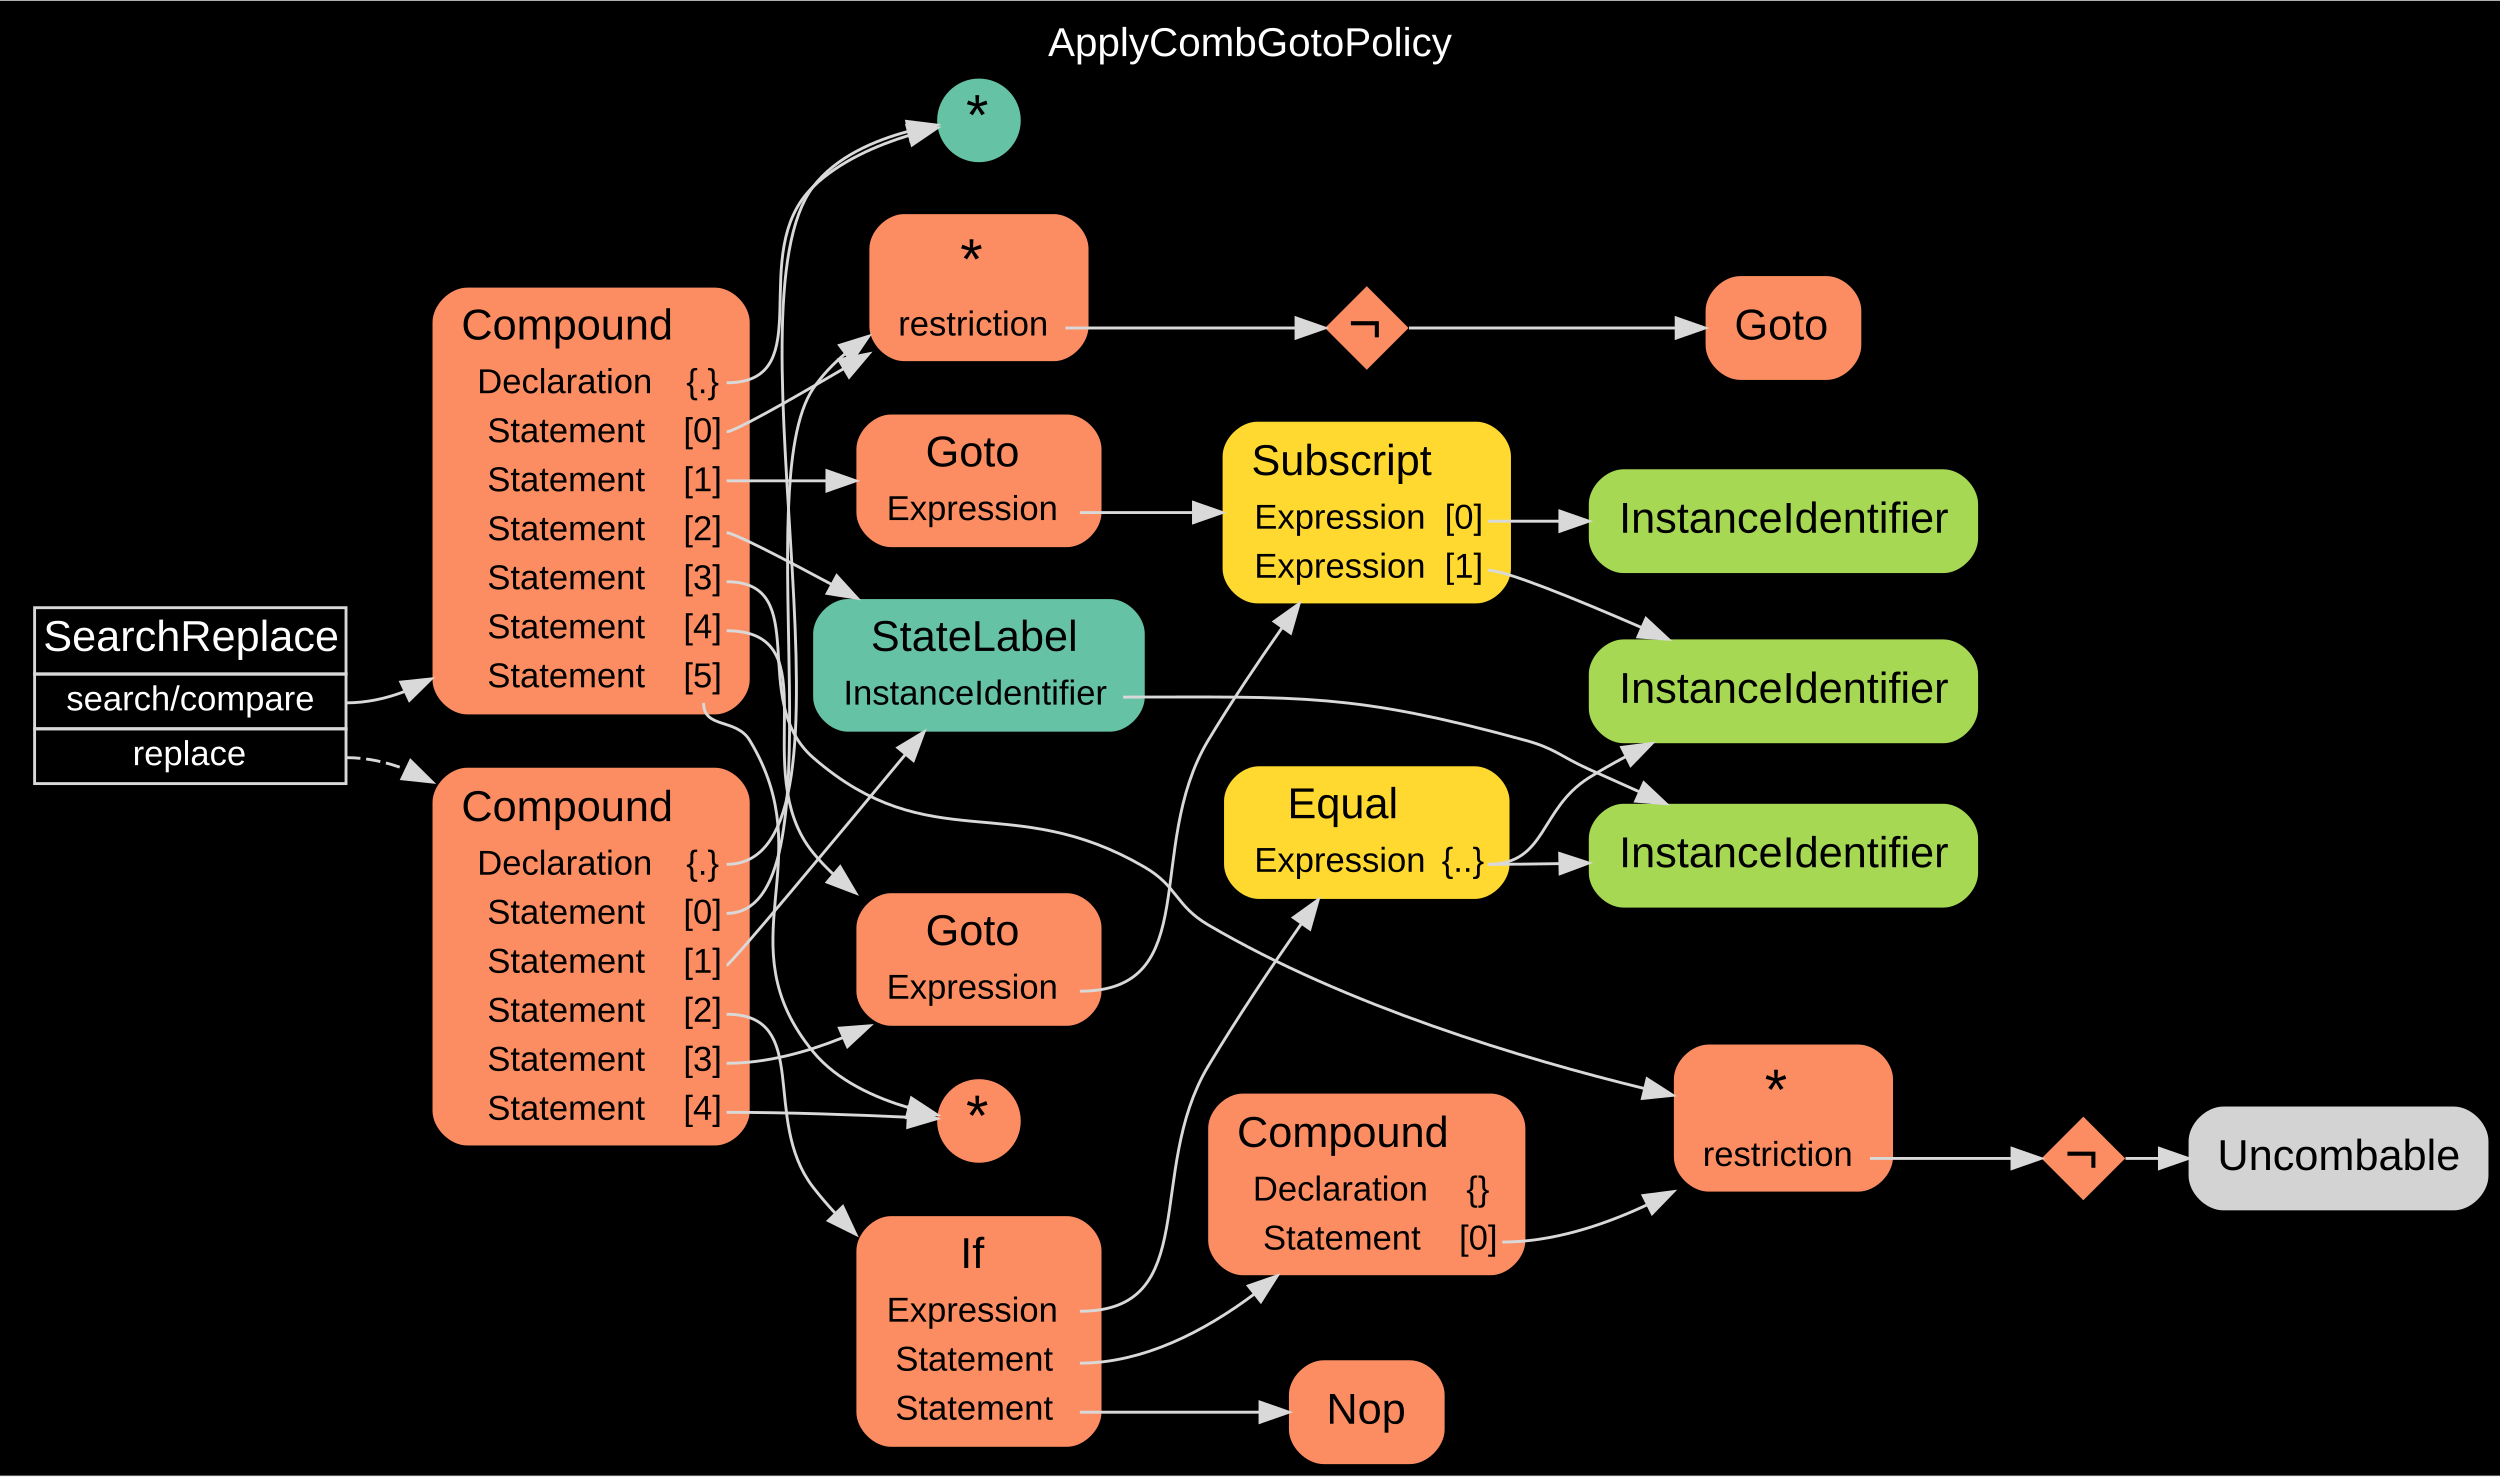
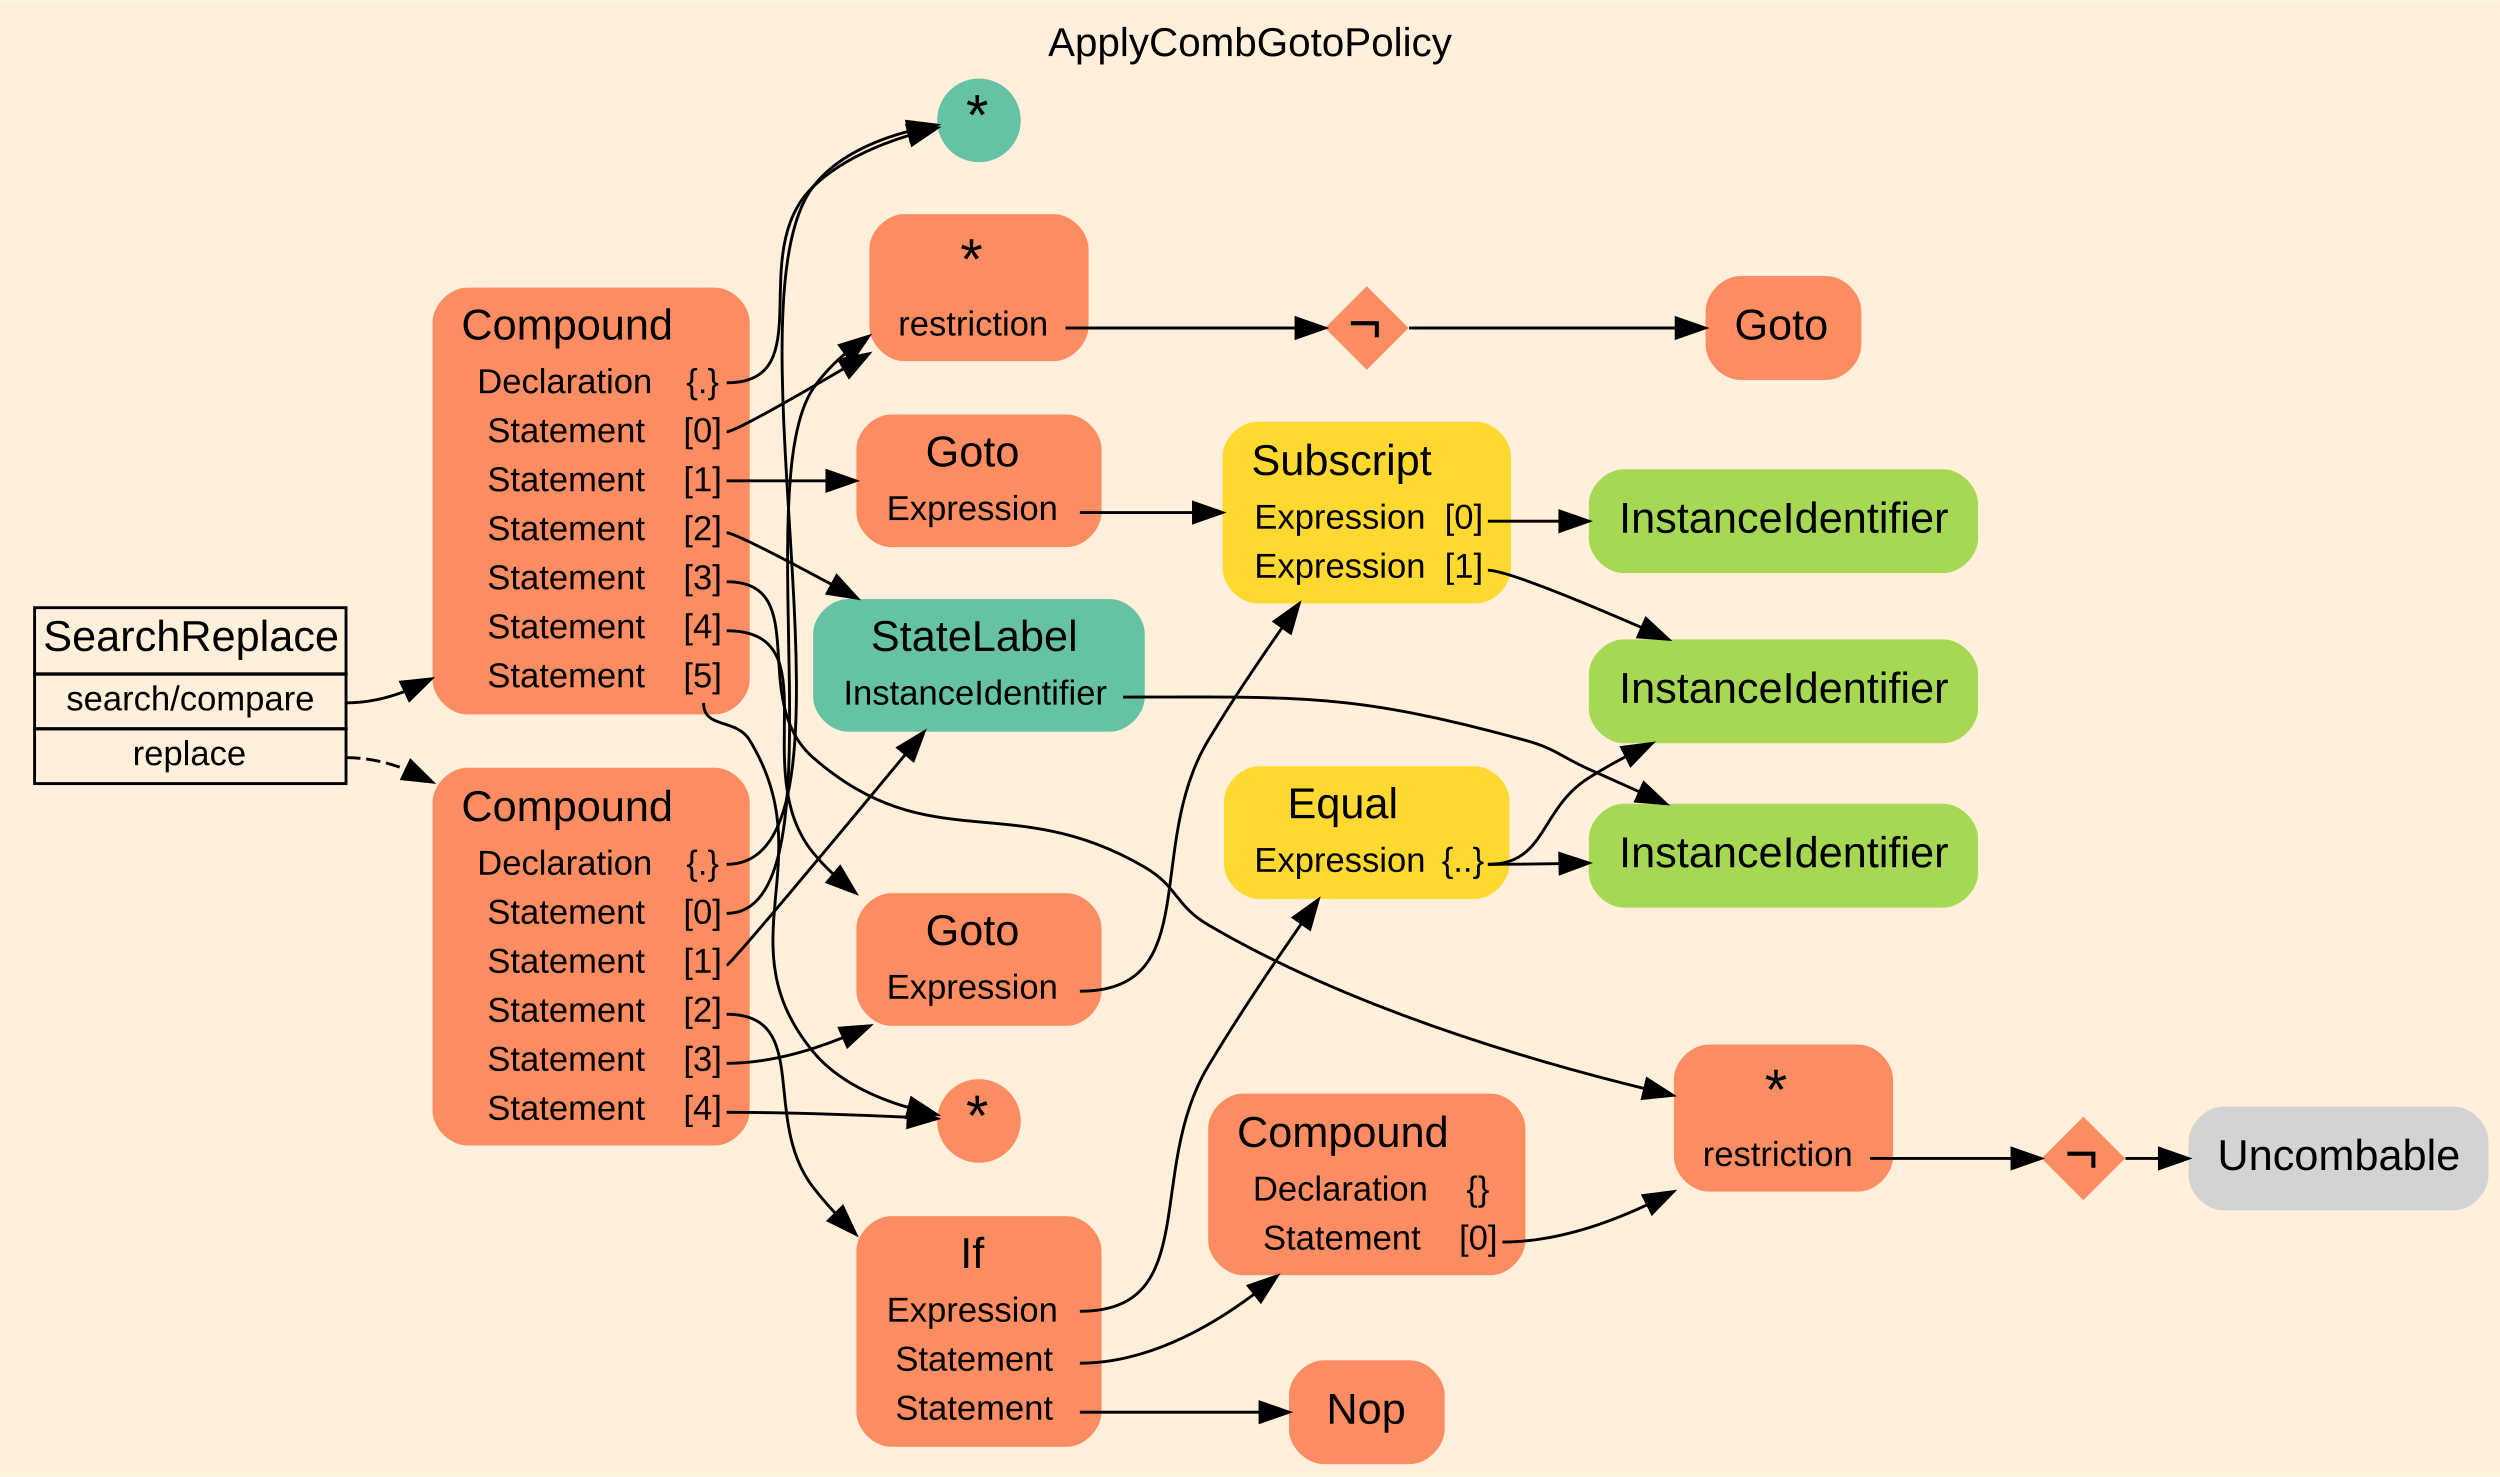
<svg xmlns="http://www.w3.org/2000/svg" width="867pt" height="512pt" viewBox="0.00 0.00 867.00 511.50">
  <g id="graph0" class="graph" transform="scale(1 1) rotate(0) translate(4 507.5)">
-     <polygon fill="#000000" stroke="transparent" points="-4,4 -4,-507.5 863,-507.5 863,4 -4,4" />
-     <text text-anchor="middle" x="429.5" y="-488.3" font-family="Arial" font-size="14.00" fill="#ffffff">ApplyCombGotoPolicy</text>
+     <polygon fill="#ffefdb" stroke="transparent" points="-4,4 -4,-507.5 863,-507.5 863,4 -4,4" />
+     <text text-anchor="middle" x="429.5" y="-488.3" font-family="Arial" font-size="14.00" fill="#000000">ApplyCombGotoPolicy</text>
    <g id="node1" class="node">
-       <polygon fill="#000000" stroke="transparent" points="124,-301.5 0,-301.5 0,-232.5 124,-232.5 124,-301.5" />
-       <polygon fill="none" stroke="#d9d9d9" points="8,-274 8,-297 116,-297 116,-274 8,-274" />
-       <text text-anchor="start" x="11" y="-282" font-family="Arial" font-size="15.00" fill="#ffffff">SearchReplace</text>
-       <polygon fill="none" stroke="#d9d9d9" points="8,-255 8,-274 116,-274 116,-255 8,-255" />
-       <text text-anchor="start" x="19" y="-261.4" font-family="Arial" font-size="12.00" fill="#ffffff">search/compare</text>
-       <polygon fill="none" stroke="#d9d9d9" points="8,-236 8,-255 116,-255 116,-236 8,-236" />
-       <text text-anchor="start" x="42" y="-242.4" font-family="Arial" font-size="12.00" fill="#ffffff">replace</text>
+       <polygon fill="#ffefdb" stroke="transparent" points="124,-301.5 0,-301.5 0,-232.5 124,-232.5 124,-301.5" />
+       <polygon fill="none" stroke="#000000" points="8,-274 8,-297 116,-297 116,-274 8,-274" />
+       <text text-anchor="start" x="11" y="-282" font-family="Arial" font-size="15.00" fill="#000000">SearchReplace</text>
+       <polygon fill="none" stroke="#000000" points="8,-255 8,-274 116,-274 116,-255 8,-255" />
+       <text text-anchor="start" x="19" y="-261.4" font-family="Arial" font-size="12.00" fill="#000000">search/compare</text>
+       <polygon fill="none" stroke="#000000" points="8,-236 8,-255 116,-255 116,-236 8,-236" />
+       <text text-anchor="start" x="42" y="-242.4" font-family="Arial" font-size="12.00" fill="#000000">replace</text>
    </g>
    <g id="node2" class="node">
      <path fill="#fc8d62" stroke="transparent" d="M244,-408C244,-408 158,-408 158,-408 152,-408 146,-402 146,-396 146,-396 146,-272 146,-272 146,-266 152,-260 158,-260 158,-260 244,-260 244,-260 250,-260 256,-266 256,-272 256,-272 256,-396 256,-396 256,-402 250,-408 244,-408" />
      <text text-anchor="start" x="156" y="-390" font-family="Arial" font-size="15.00" fill="#000000">Compound</text>
      <text text-anchor="start" x="161.5" y="-371.4" font-family="Arial" font-size="12.00" fill="#000000">Declaration</text>
      <text text-anchor="start" x="234" y="-371.4" font-family="Arial" font-size="12.00" fill="#000000">{.}</text>
      <text text-anchor="start" x="165" y="-354.4" font-family="Arial" font-size="12.00" fill="#000000">Statement</text>
      <text text-anchor="start" x="233" y="-354.4" font-family="Arial" font-size="12.00" fill="#000000">[0]</text>
      <text text-anchor="start" x="165" y="-337.4" font-family="Arial" font-size="12.00" fill="#000000">Statement</text>
      <text text-anchor="start" x="233" y="-337.4" font-family="Arial" font-size="12.00" fill="#000000">[1]</text>
      <text text-anchor="start" x="165" y="-320.4" font-family="Arial" font-size="12.00" fill="#000000">Statement</text>
      <text text-anchor="start" x="233" y="-320.4" font-family="Arial" font-size="12.00" fill="#000000">[2]</text>
      <text text-anchor="start" x="165" y="-303.4" font-family="Arial" font-size="12.00" fill="#000000">Statement</text>
      <text text-anchor="start" x="233" y="-303.4" font-family="Arial" font-size="12.00" fill="#000000">[3]</text>
      <text text-anchor="start" x="165" y="-286.4" font-family="Arial" font-size="12.00" fill="#000000">Statement</text>
      <text text-anchor="start" x="233" y="-286.4" font-family="Arial" font-size="12.00" fill="#000000">[4]</text>
      <text text-anchor="start" x="165" y="-269.4" font-family="Arial" font-size="12.00" fill="#000000">Statement</text>
      <text text-anchor="start" x="233" y="-269.4" font-family="Arial" font-size="12.00" fill="#000000">[5]</text>
    </g>
    <g id="edge1" class="edge">
-       <path fill="none" stroke="#d9d9d9" d="M116,-264C123.064,-264 129.86,-265.459 136.318,-267.955" />
-       <polygon fill="#d9d9d9" stroke="#d9d9d9" points="134.993,-271.199 145.53,-272.305 137.982,-264.87 134.993,-271.199" />
+       <path fill="none" stroke="#000000" d="M116,-264C123.064,-264 129.86,-265.459 136.318,-267.955" />
+       <polygon fill="#000000" stroke="#000000" points="134.993,-271.199 145.53,-272.305 137.982,-264.87 134.993,-271.199" />
    </g>
    <g id="node18" class="node">
      <path fill="#fc8d62" stroke="transparent" d="M244,-241.5C244,-241.5 158,-241.5 158,-241.5 152,-241.5 146,-235.5 146,-229.5 146,-229.5 146,-122.5 146,-122.5 146,-116.5 152,-110.5 158,-110.5 158,-110.5 244,-110.5 244,-110.5 250,-110.5 256,-116.5 256,-122.5 256,-122.5 256,-229.5 256,-229.5 256,-235.5 250,-241.5 244,-241.5" />
      <text text-anchor="start" x="156" y="-223" font-family="Arial" font-size="15.00" fill="#000000">Compound</text>
      <text text-anchor="start" x="161.5" y="-204.4" font-family="Arial" font-size="12.00" fill="#000000">Declaration</text>
      <text text-anchor="start" x="234" y="-204.4" font-family="Arial" font-size="12.00" fill="#000000">{.}</text>
      <text text-anchor="start" x="165" y="-187.4" font-family="Arial" font-size="12.00" fill="#000000">Statement</text>
      <text text-anchor="start" x="233" y="-187.4" font-family="Arial" font-size="12.00" fill="#000000">[0]</text>
      <text text-anchor="start" x="165" y="-170.4" font-family="Arial" font-size="12.00" fill="#000000">Statement</text>
      <text text-anchor="start" x="233" y="-170.4" font-family="Arial" font-size="12.00" fill="#000000">[1]</text>
      <text text-anchor="start" x="165" y="-153.4" font-family="Arial" font-size="12.00" fill="#000000">Statement</text>
      <text text-anchor="start" x="233" y="-153.4" font-family="Arial" font-size="12.00" fill="#000000">[2]</text>
      <text text-anchor="start" x="165" y="-136.4" font-family="Arial" font-size="12.00" fill="#000000">Statement</text>
      <text text-anchor="start" x="233" y="-136.4" font-family="Arial" font-size="12.00" fill="#000000">[3]</text>
      <text text-anchor="start" x="165" y="-119.4" font-family="Arial" font-size="12.00" fill="#000000">Statement</text>
      <text text-anchor="start" x="233" y="-119.4" font-family="Arial" font-size="12.00" fill="#000000">[4]</text>
    </g>
    <g id="edge2" class="edge">
-       <path fill="none" stroke="#d9d9d9" stroke-dasharray="5,2" d="M116,-245C123.151,-245 130.037,-243.51 136.58,-240.967" />
-       <polygon fill="#d9d9d9" stroke="#d9d9d9" points="138.378,-243.988 145.912,-236.539 135.377,-237.663 138.378,-243.988" />
+       <path fill="none" stroke="#000000" stroke-dasharray="5,2" d="M116,-245C123.151,-245 130.037,-243.51 136.58,-240.967" />
+       <polygon fill="#000000" stroke="#000000" points="138.378,-243.988 145.912,-236.539 135.377,-237.663 138.378,-243.988" />
    </g>
    <g id="node3" class="node">
      <ellipse fill="#66c2a5" stroke="#000000" stroke-width="0" cx="335.5" cy="-466" rx="14.5" ry="14.5" />
      <text text-anchor="start" x="331" y="-461" font-family="Arial" font-size="20.00" fill="#000000">*</text>
    </g>
    <g id="edge3" class="edge">
-       <path fill="none" stroke="#d9d9d9" d="M248,-375C281.033,-375 254.237,-420.055 278,-443 287.119,-451.806 300.036,-457.379 311.317,-460.829" />
-       <polygon fill="#d9d9d9" stroke="#d9d9d9" points="310.497,-464.233 321.062,-463.433 312.304,-457.47 310.497,-464.233" />
+       <path fill="none" stroke="#000000" d="M248,-375C281.033,-375 254.237,-420.055 278,-443 287.119,-451.806 300.036,-457.379 311.317,-460.829" />
+       <polygon fill="#000000" stroke="#000000" points="310.497,-464.233 321.062,-463.433 312.304,-457.47 310.497,-464.233" />
    </g>
    <g id="node4" class="node">
      <path fill="#fc8d62" stroke="transparent" d="M361.5,-433.5C361.5,-433.5 309.5,-433.5 309.5,-433.5 303.5,-433.5 297.5,-427.5 297.5,-421.5 297.5,-421.5 297.5,-394.5 297.5,-394.5 297.5,-388.5 303.5,-382.5 309.5,-382.5 309.5,-382.5 361.5,-382.5 361.5,-382.5 367.5,-382.5 373.5,-388.5 373.5,-394.5 373.5,-394.5 373.5,-421.5 373.5,-421.5 373.5,-427.5 367.5,-433.5 361.5,-433.5" />
      <text text-anchor="start" x="329" y="-411" font-family="Arial" font-size="20.00" fill="#000000">*</text>
      <text text-anchor="start" x="307.5" y="-391.4" font-family="Arial" font-size="12.00" fill="#000000">restriction</text>
    </g>
    <g id="edge4" class="edge">
-       <path fill="none" stroke="#d9d9d9" d="M248,-358C250.572,-358 269.245,-368.551 288.684,-379.959" />
-       <polygon fill="#d9d9d9" stroke="#d9d9d9" points="286.922,-382.984 297.314,-385.049 290.478,-376.954 286.922,-382.984" />
+       <path fill="none" stroke="#000000" d="M248,-358C250.572,-358 269.245,-368.551 288.684,-379.959" />
+       <polygon fill="#000000" stroke="#000000" points="286.922,-382.984 297.314,-385.049 290.478,-376.954 286.922,-382.984" />
    </g>
    <g id="node7" class="node">
      <path fill="#fc8d62" stroke="transparent" d="M366,-364C366,-364 305,-364 305,-364 299,-364 293,-358 293,-352 293,-352 293,-330 293,-330 293,-324 299,-318 305,-318 305,-318 366,-318 366,-318 372,-318 378,-324 378,-330 378,-330 378,-352 378,-352 378,-358 372,-364 366,-364" />
      <text text-anchor="start" x="317" y="-346" font-family="Arial" font-size="15.00" fill="#000000">Goto</text>
      <text text-anchor="start" x="303.5" y="-327.4" font-family="Arial" font-size="12.00" fill="#000000">Expression</text>
    </g>
    <g id="edge5" class="edge">
-       <path fill="none" stroke="#d9d9d9" d="M248,-341C259.165,-341 271.132,-341 282.52,-341" />
-       <polygon fill="#d9d9d9" stroke="#d9d9d9" points="282.775,-344.5 292.775,-341 282.775,-337.5 282.775,-344.5" />
+       <path fill="none" stroke="#000000" d="M248,-341C259.165,-341 271.132,-341 282.52,-341" />
+       <polygon fill="#000000" stroke="#000000" points="282.775,-344.5 292.775,-341 282.775,-337.5 282.775,-344.5" />
    </g>
    <g id="node11" class="node">
      <path fill="#66c2a5" stroke="transparent" d="M381,-300C381,-300 290,-300 290,-300 284,-300 278,-294 278,-288 278,-288 278,-266 278,-266 278,-260 284,-254 290,-254 290,-254 381,-254 381,-254 387,-254 393,-260 393,-266 393,-266 393,-288 393,-288 393,-294 387,-300 381,-300" />
      <text text-anchor="start" x="298" y="-282" font-family="Arial" font-size="15.00" fill="#000000">StateLabel</text>
      <text text-anchor="start" x="288.5" y="-263.4" font-family="Arial" font-size="12.00" fill="#000000">InstanceIdentifier</text>
    </g>
    <g id="edge6" class="edge">
-       <path fill="none" stroke="#d9d9d9" d="M248,-323C250.341,-323 266.59,-314.639 284.462,-305.046" />
-       <polygon fill="#d9d9d9" stroke="#d9d9d9" points="286.175,-308.099 293.313,-300.269 282.85,-301.939 286.175,-308.099" />
+       <path fill="none" stroke="#000000" d="M248,-323C250.341,-323 266.59,-314.639 284.462,-305.046" />
+       <polygon fill="#000000" stroke="#000000" points="286.175,-308.099 293.313,-300.269 282.85,-301.939 286.175,-308.099" />
    </g>
    <g id="node13" class="node">
      <path fill="#fc8d62" stroke="transparent" d="M640.5,-145.5C640.5,-145.5 588.5,-145.5 588.5,-145.5 582.5,-145.5 576.5,-139.5 576.5,-133.5 576.5,-133.5 576.5,-106.5 576.5,-106.5 576.5,-100.5 582.5,-94.5 588.5,-94.5 588.5,-94.5 640.5,-94.5 640.5,-94.5 646.5,-94.5 652.5,-100.5 652.5,-106.5 652.5,-106.5 652.5,-133.5 652.5,-133.5 652.5,-139.5 646.5,-145.5 640.5,-145.5" />
      <text text-anchor="start" x="608" y="-123" font-family="Arial" font-size="20.00" fill="#000000">*</text>
      <text text-anchor="start" x="586.5" y="-103.4" font-family="Arial" font-size="12.00" fill="#000000">restriction</text>
    </g>
    <g id="edge7" class="edge">
-       <path fill="none" stroke="#d9d9d9" d="M248,-306C278.212,-306 255.215,-264.841 278,-245 318.595,-209.65 346.514,-234.142 393,-207 404.411,-200.337 403.605,-193.691 415,-187 462.881,-158.887 524.218,-140.541 566.162,-130.273" />
-       <polygon fill="#d9d9d9" stroke="#d9d9d9" points="567.209,-133.621 576.124,-127.897 565.584,-126.812 567.209,-133.621" />
+       <path fill="none" stroke="#000000" d="M248,-306C278.212,-306 255.215,-264.841 278,-245 318.595,-209.65 346.514,-234.142 393,-207 404.411,-200.337 403.605,-193.691 415,-187 462.881,-158.887 524.218,-140.541 566.162,-130.273" />
+       <polygon fill="#000000" stroke="#000000" points="567.209,-133.621 576.124,-127.897 565.584,-126.812 567.209,-133.621" />
    </g>
    <g id="node16" class="node">
      <path fill="#fc8d62" stroke="transparent" d="M366,-198C366,-198 305,-198 305,-198 299,-198 293,-192 293,-186 293,-186 293,-164 293,-164 293,-158 299,-152 305,-152 305,-152 366,-152 366,-152 372,-152 378,-158 378,-164 378,-164 378,-186 378,-186 378,-192 372,-198 366,-198" />
      <text text-anchor="start" x="317" y="-180" font-family="Arial" font-size="15.00" fill="#000000">Goto</text>
      <text text-anchor="start" x="303.5" y="-161.4" font-family="Arial" font-size="12.00" fill="#000000">Expression</text>
    </g>
    <g id="edge8" class="edge">
-       <path fill="none" stroke="#d9d9d9" d="M248,-289C284.728,-289 254.756,-240.436 278,-212 280.104,-209.427 282.435,-206.973 284.919,-204.645" />
-       <polygon fill="#d9d9d9" stroke="#d9d9d9" points="287.365,-207.161 292.754,-198.039 282.853,-201.809 287.365,-207.161" />
+       <path fill="none" stroke="#000000" d="M248,-289C284.728,-289 254.756,-240.436 278,-212 280.104,-209.427 282.435,-206.973 284.919,-204.645" />
+       <polygon fill="#000000" stroke="#000000" points="287.365,-207.161 292.754,-198.039 282.853,-201.809 287.365,-207.161" />
    </g>
    <g id="node17" class="node">
      <ellipse fill="#fc8d62" stroke="#000000" stroke-width="0" cx="335.5" cy="-119" rx="14.5" ry="14.5" />
      <text text-anchor="start" x="331" y="-114" font-family="Arial" font-size="20.00" fill="#000000">*</text>
    </g>
    <g id="edge9" class="edge">
-       <path fill="none" stroke="#d9d9d9" d="M240,-264C240,-254.838 251.252,-258.836 256,-251 281.383,-209.104 246.888,-180.837 278,-143 286.289,-132.919 299.538,-127.009 311.229,-123.578" />
-       <polygon fill="#d9d9d9" stroke="#d9d9d9" points="312.082,-126.973 320.939,-121.159 310.39,-120.18 312.082,-126.973" />
+       <path fill="none" stroke="#000000" d="M240,-264C240,-254.838 251.252,-258.836 256,-251 281.383,-209.104 246.888,-180.837 278,-143 286.289,-132.919 299.538,-127.009 311.229,-123.578" />
+       <polygon fill="#000000" stroke="#000000" points="312.082,-126.973 320.939,-121.159 310.39,-120.18 312.082,-126.973" />
    </g>
    <g id="node5" class="node">
      <polygon fill="#fc8d62" stroke="#000000" stroke-width="0" points="470,-408.5 455.5,-394 470,-379.5 484.5,-394 470,-408.5" />
      <text text-anchor="start" x="463.5" y="-389" font-family="Arial" font-size="20.00" fill="#000000">¬</text>
    </g>
    <g id="edge10" class="edge">
-       <path fill="none" stroke="#d9d9d9" d="M365.5,-394C392.845,-394 424.216,-394 445.392,-394" />
-       <polygon fill="#d9d9d9" stroke="#d9d9d9" points="445.461,-397.5 455.461,-394 445.461,-390.5 445.461,-397.5" />
+       <path fill="none" stroke="#000000" d="M365.5,-394C392.845,-394 424.216,-394 445.392,-394" />
+       <polygon fill="#000000" stroke="#000000" points="445.461,-397.5 455.461,-394 445.461,-390.5 445.461,-397.5" />
    </g>
    <g id="node6" class="node">
      <path fill="#fc8d62" stroke="transparent" d="M629.5,-412C629.5,-412 599.5,-412 599.5,-412 593.5,-412 587.5,-406 587.5,-400 587.5,-400 587.5,-388 587.5,-388 587.5,-382 593.5,-376 599.5,-376 599.5,-376 629.5,-376 629.5,-376 635.5,-376 641.5,-382 641.5,-388 641.5,-388 641.5,-400 641.5,-400 641.5,-406 635.5,-412 629.5,-412" />
      <text text-anchor="start" x="597.5" y="-390" font-family="Arial" font-size="15.00" fill="#000000">Goto</text>
    </g>
    <g id="edge11" class="edge">
-       <path fill="none" stroke="#d9d9d9" d="M484.651,-394C506.152,-394 546.966,-394 577.12,-394" />
-       <polygon fill="#d9d9d9" stroke="#d9d9d9" points="577.292,-397.5 587.292,-394 577.292,-390.5 577.292,-397.5" />
+       <path fill="none" stroke="#000000" d="M484.651,-394C506.152,-394 546.966,-394 577.12,-394" />
+       <polygon fill="#000000" stroke="#000000" points="577.292,-397.5 587.292,-394 577.292,-390.5 577.292,-397.5" />
    </g>
    <g id="node8" class="node">
      <path fill="#ffd92f" stroke="transparent" d="M508,-361.5C508,-361.5 432,-361.5 432,-361.5 426,-361.5 420,-355.5 420,-349.5 420,-349.5 420,-310.5 420,-310.5 420,-304.5 426,-298.5 432,-298.5 432,-298.5 508,-298.5 508,-298.5 514,-298.5 520,-304.5 520,-310.5 520,-310.5 520,-349.5 520,-349.5 520,-355.5 514,-361.5 508,-361.5" />
      <text text-anchor="start" x="430" y="-343" font-family="Arial" font-size="15.00" fill="#000000">Subscript</text>
      <text text-anchor="start" x="431" y="-324.4" font-family="Arial" font-size="12.00" fill="#000000">Expression</text>
      <text text-anchor="start" x="497" y="-324.4" font-family="Arial" font-size="12.00" fill="#000000">[0]</text>
      <text text-anchor="start" x="431" y="-307.4" font-family="Arial" font-size="12.00" fill="#000000">Expression</text>
      <text text-anchor="start" x="497" y="-307.4" font-family="Arial" font-size="12.00" fill="#000000">[1]</text>
    </g>
    <g id="edge12" class="edge">
-       <path fill="none" stroke="#d9d9d9" d="M370.5,-330C383.176,-330 396.761,-330 409.692,-330" />
-       <polygon fill="#d9d9d9" stroke="#d9d9d9" points="409.892,-333.5 419.892,-330 409.892,-326.5 409.892,-333.5" />
+       <path fill="none" stroke="#000000" d="M370.5,-330C383.176,-330 396.761,-330 409.692,-330" />
+       <polygon fill="#000000" stroke="#000000" points="409.892,-333.5 419.892,-330 409.892,-326.5 409.892,-333.5" />
    </g>
    <g id="node9" class="node">
      <path fill="#a6d854" stroke="transparent" d="M670,-345C670,-345 559,-345 559,-345 553,-345 547,-339 547,-333 547,-333 547,-321 547,-321 547,-315 553,-309 559,-309 559,-309 670,-309 670,-309 676,-309 682,-315 682,-321 682,-321 682,-333 682,-333 682,-339 676,-345 670,-345" />
      <text text-anchor="start" x="557.5" y="-323" font-family="Arial" font-size="15.00" fill="#000000">InstanceIdentifier</text>
    </g>
    <g id="edge13" class="edge">
-       <path fill="none" stroke="#d9d9d9" d="M512,-327C520.034,-327 528.421,-327 536.788,-327" />
-       <polygon fill="#d9d9d9" stroke="#d9d9d9" points="536.959,-330.5 546.959,-327 536.959,-323.5 536.959,-330.5" />
+       <path fill="none" stroke="#000000" d="M512,-327C520.034,-327 528.421,-327 536.788,-327" />
+       <polygon fill="#000000" stroke="#000000" points="536.959,-330.5 546.959,-327 536.959,-323.5 536.959,-330.5" />
    </g>
    <g id="node10" class="node">
      <path fill="#a6d854" stroke="transparent" d="M670,-286C670,-286 559,-286 559,-286 553,-286 547,-280 547,-274 547,-274 547,-262 547,-262 547,-256 553,-250 559,-250 559,-250 670,-250 670,-250 676,-250 682,-256 682,-262 682,-262 682,-274 682,-274 682,-280 676,-286 670,-286" />
      <text text-anchor="start" x="557.5" y="-264" font-family="Arial" font-size="15.00" fill="#000000">InstanceIdentifier</text>
    </g>
    <g id="edge14" class="edge">
-       <path fill="none" stroke="#d9d9d9" d="M512,-310C517.942,-310 542.038,-300.211 565.373,-290.084" />
-       <polygon fill="#d9d9d9" stroke="#d9d9d9" points="566.823,-293.27 574.582,-286.055 564.017,-286.857 566.823,-293.27" />
+       <path fill="none" stroke="#000000" d="M512,-310C517.942,-310 542.038,-300.211 565.373,-290.084" />
+       <polygon fill="#000000" stroke="#000000" points="566.823,-293.27 574.582,-286.055 564.017,-286.857 566.823,-293.27" />
    </g>
    <g id="node12" class="node">
      <path fill="#a6d854" stroke="transparent" d="M670,-229C670,-229 559,-229 559,-229 553,-229 547,-223 547,-217 547,-217 547,-205 547,-205 547,-199 553,-193 559,-193 559,-193 670,-193 670,-193 676,-193 682,-199 682,-205 682,-205 682,-217 682,-217 682,-223 676,-229 670,-229" />
      <text text-anchor="start" x="557.5" y="-207" font-family="Arial" font-size="15.00" fill="#000000">InstanceIdentifier</text>
    </g>
    <g id="edge15" class="edge">
-       <path fill="none" stroke="#d9d9d9" d="M385.5,-266C447.857,-266 464.85,-267.445 525,-251 535.36,-248.168 537.204,-245.403 547,-241 552.68,-238.447 558.634,-235.783 564.554,-233.142" />
-       <polygon fill="#d9d9d9" stroke="#d9d9d9" points="566.074,-236.296 573.784,-229.03 563.225,-229.902 566.074,-236.296" />
+       <path fill="none" stroke="#000000" d="M385.5,-266C447.857,-266 464.85,-267.445 525,-251 535.36,-248.168 537.204,-245.403 547,-241 552.68,-238.447 558.634,-235.783 564.554,-233.142" />
+       <polygon fill="#000000" stroke="#000000" points="566.074,-236.296 573.784,-229.03 563.225,-229.902 566.074,-236.296" />
    </g>
    <g id="node14" class="node">
      <polygon fill="#fc8d62" stroke="#000000" stroke-width="0" points="718.5,-120.5 704,-106 718.5,-91.5 733,-106 718.5,-120.5" />
      <text text-anchor="start" x="712" y="-101" font-family="Arial" font-size="20.00" fill="#000000">¬</text>
    </g>
    <g id="edge16" class="edge">
-       <path fill="none" stroke="#d9d9d9" d="M644.5,-106C660.88,-106 679.3,-106 693.664,-106" />
-       <polygon fill="#d9d9d9" stroke="#d9d9d9" points="693.758,-109.5 703.758,-106 693.758,-102.5 693.758,-109.5" />
+       <path fill="none" stroke="#000000" d="M644.5,-106C660.88,-106 679.3,-106 693.664,-106" />
+       <polygon fill="#000000" stroke="#000000" points="693.758,-109.5 703.758,-106 693.758,-102.5 693.758,-109.5" />
    </g>
    <g id="node15" class="node">
      <path fill="#d3d3d3" stroke="transparent" d="M847,-124C847,-124 767,-124 767,-124 761,-124 755,-118 755,-112 755,-112 755,-100 755,-100 755,-94 761,-88 767,-88 767,-88 847,-88 847,-88 853,-88 859,-94 859,-100 859,-100 859,-112 859,-112 859,-118 853,-124 847,-124" />
      <text text-anchor="start" x="765" y="-102" font-family="Arial" font-size="15.00" fill="#000000">Uncombable</text>
    </g>
    <g id="edge17" class="edge">
-       <path fill="none" stroke="#d9d9d9" d="M733.114,-106C736.594,-106 740.526,-106 744.718,-106" />
-       <polygon fill="#d9d9d9" stroke="#d9d9d9" points="744.884,-109.5 754.884,-106 744.883,-102.5 744.884,-109.5" />
+       <path fill="none" stroke="#000000" d="M733.114,-106C736.594,-106 740.526,-106 744.718,-106" />
+       <polygon fill="#000000" stroke="#000000" points="744.884,-109.5 754.884,-106 744.883,-102.5 744.884,-109.5" />
    </g>
    <g id="edge18" class="edge">
-       <path fill="none" stroke="#d9d9d9" d="M370.5,-164C413.931,-164 392.652,-213.76 415,-251 422.825,-264.04 432.037,-277.792 440.661,-290.101" />
-       <polygon fill="#d9d9d9" stroke="#d9d9d9" points="437.877,-292.228 446.512,-298.367 443.591,-288.183 437.877,-292.228" />
+       <path fill="none" stroke="#000000" d="M370.5,-164C413.931,-164 392.652,-213.76 415,-251 422.825,-264.04 432.037,-277.792 440.661,-290.101" />
+       <polygon fill="#000000" stroke="#000000" points="437.877,-292.228 446.512,-298.367 443.591,-288.183 437.877,-292.228" />
    </g>
    <g id="edge19" class="edge">
-       <path fill="none" stroke="#d9d9d9" d="M248,-208C300.646,-208 246.048,-401.159 278,-443 285.924,-453.376 299.268,-459.084 311.107,-462.217" />
-       <polygon fill="#d9d9d9" stroke="#d9d9d9" points="310.434,-465.652 320.95,-464.36 311.923,-458.812 310.434,-465.652" />
+       <path fill="none" stroke="#000000" d="M248,-208C300.646,-208 246.048,-401.159 278,-443 285.924,-453.376 299.268,-459.084 311.107,-462.217" />
+       <polygon fill="#000000" stroke="#000000" points="310.434,-465.652 320.95,-464.36 311.923,-458.812 310.434,-465.652" />
    </g>
    <g id="edge20" class="edge">
-       <path fill="none" stroke="#d9d9d9" d="M248,-191C288.99,-191 255.069,-339.024 278,-373 281.065,-377.541 284.935,-381.592 289.213,-385.181" />
-       <polygon fill="#d9d9d9" stroke="#d9d9d9" points="287.149,-388.007 297.267,-391.147 291.315,-382.383 287.149,-388.007" />
+       <path fill="none" stroke="#000000" d="M248,-191C288.99,-191 255.069,-339.024 278,-373 281.065,-377.541 284.935,-381.592 289.213,-385.181" />
+       <polygon fill="#000000" stroke="#000000" points="287.149,-388.007 297.267,-391.147 291.315,-382.383 287.149,-388.007" />
    </g>
    <g id="edge21" class="edge">
-       <path fill="none" stroke="#d9d9d9" d="M248,-173C249.205,-173 284.519,-215.369 309.909,-246.021" />
-       <polygon fill="#d9d9d9" stroke="#d9d9d9" points="307.374,-248.447 316.447,-253.919 312.766,-243.984 307.374,-248.447" />
+       <path fill="none" stroke="#000000" d="M248,-173C249.205,-173 284.519,-215.369 309.909,-246.021" />
+       <polygon fill="#000000" stroke="#000000" points="307.374,-248.447 316.447,-253.919 312.766,-243.984 307.374,-248.447" />
    </g>
    <g id="edge23" class="edge">
-       <path fill="none" stroke="#d9d9d9" d="M248,-139C261.613,-139 275.583,-142.773 288.251,-147.876" />
-       <polygon fill="#d9d9d9" stroke="#d9d9d9" points="287.093,-151.19 297.657,-151.997 289.902,-144.778 287.093,-151.19" />
+       <path fill="none" stroke="#000000" d="M248,-139C261.613,-139 275.583,-142.773 288.251,-147.876" />
+       <polygon fill="#000000" stroke="#000000" points="287.093,-151.19 297.657,-151.997 289.902,-144.778 287.093,-151.19" />
    </g>
    <g id="edge24" class="edge">
-       <path fill="none" stroke="#d9d9d9" d="M248,-122C269.072,-122 292.982,-121.12 310.476,-120.314" />
-       <polygon fill="#d9d9d9" stroke="#d9d9d9" points="311.134,-123.786 320.952,-119.804 310.794,-116.794 311.134,-123.786" />
+       <path fill="none" stroke="#000000" d="M248,-122C269.072,-122 292.982,-121.12 310.476,-120.314" />
+       <polygon fill="#000000" stroke="#000000" points="311.134,-123.786 320.952,-119.804 310.794,-116.794 311.134,-123.786" />
    </g>
    <g id="node19" class="node">
      <path fill="#fc8d62" stroke="transparent" d="M366,-86C366,-86 305,-86 305,-86 299,-86 293,-80 293,-74 293,-74 293,-18 293,-18 293,-12 299,-6 305,-6 305,-6 366,-6 366,-6 372,-6 378,-12 378,-18 378,-18 378,-74 378,-74 378,-80 372,-86 366,-86" />
      <text text-anchor="start" x="329" y="-68" font-family="Arial" font-size="15.00" fill="#000000">If</text>
      <text text-anchor="start" x="303.5" y="-49.4" font-family="Arial" font-size="12.00" fill="#000000">Expression</text>
      <text text-anchor="start" x="306.5" y="-32.4" font-family="Arial" font-size="12.00" fill="#000000">Statement</text>
      <text text-anchor="start" x="306.5" y="-15.4" font-family="Arial" font-size="12.00" fill="#000000">Statement</text>
    </g>
    <g id="edge22" class="edge">
-       <path fill="none" stroke="#d9d9d9" d="M248,-156C277.814,-156 259.736,-119.565 278,-96 280.393,-92.912 283,-89.871 285.738,-86.908" />
-       <polygon fill="#d9d9d9" stroke="#d9d9d9" points="288.28,-89.314 292.77,-79.718 283.276,-84.42 288.28,-89.314" />
+       <path fill="none" stroke="#000000" d="M248,-156C277.814,-156 259.736,-119.565 278,-96 280.393,-92.912 283,-89.871 285.738,-86.908" />
+       <polygon fill="#000000" stroke="#000000" points="288.28,-89.314 292.77,-79.718 283.276,-84.42 288.28,-89.314" />
    </g>
    <g id="node20" class="node">
      <path fill="#ffd92f" stroke="transparent" d="M507.5,-242C507.5,-242 432.5,-242 432.5,-242 426.5,-242 420.5,-236 420.5,-230 420.5,-230 420.5,-208 420.5,-208 420.5,-202 426.5,-196 432.5,-196 432.5,-196 507.5,-196 507.5,-196 513.5,-196 519.5,-202 519.5,-208 519.5,-208 519.5,-230 519.5,-230 519.5,-236 513.5,-242 507.5,-242" />
      <text text-anchor="start" x="442.5" y="-224" font-family="Arial" font-size="15.00" fill="#000000">Equal</text>
      <text text-anchor="start" x="431" y="-205.4" font-family="Arial" font-size="12.00" fill="#000000">Expression</text>
      <text text-anchor="start" x="496" y="-205.4" font-family="Arial" font-size="12.00" fill="#000000">{..}</text>
    </g>
    <g id="edge25" class="edge">
-       <path fill="none" stroke="#d9d9d9" d="M370.5,-53C413.142,-53 393.098,-101.413 415,-138 424.998,-154.703 437.058,-172.672 447.334,-187.431" />
-       <polygon fill="#d9d9d9" stroke="#d9d9d9" points="444.539,-189.542 453.149,-195.717 450.269,-185.521 444.539,-189.542" />
+       <path fill="none" stroke="#000000" d="M370.5,-53C413.142,-53 393.098,-101.413 415,-138 424.998,-154.703 437.058,-172.672 447.334,-187.431" />
+       <polygon fill="#000000" stroke="#000000" points="444.539,-189.542 453.149,-195.717 450.269,-185.521 444.539,-189.542" />
    </g>
    <g id="node21" class="node">
      <path fill="#fc8d62" stroke="transparent" d="M513,-128.5C513,-128.5 427,-128.5 427,-128.5 421,-128.5 415,-122.5 415,-116.5 415,-116.5 415,-77.5 415,-77.5 415,-71.5 421,-65.5 427,-65.5 427,-65.5 513,-65.5 513,-65.5 519,-65.5 525,-71.5 525,-77.5 525,-77.5 525,-116.5 525,-116.5 525,-122.5 519,-128.5 513,-128.5" />
      <text text-anchor="start" x="425" y="-110" font-family="Arial" font-size="15.00" fill="#000000">Compound</text>
      <text text-anchor="start" x="430.5" y="-91.4" font-family="Arial" font-size="12.00" fill="#000000">Declaration</text>
      <text text-anchor="start" x="504.5" y="-91.4" font-family="Arial" font-size="12.00" fill="#000000">{}</text>
      <text text-anchor="start" x="434" y="-74.4" font-family="Arial" font-size="12.00" fill="#000000">Statement</text>
      <text text-anchor="start" x="502" y="-74.4" font-family="Arial" font-size="12.00" fill="#000000">[0]</text>
    </g>
    <g id="edge26" class="edge">
-       <path fill="none" stroke="#d9d9d9" d="M370.5,-35C392.539,-35 413.735,-46.092 430.859,-58.893" />
-       <polygon fill="#d9d9d9" stroke="#d9d9d9" points="428.91,-61.814 438.924,-65.273 433.253,-56.324 428.91,-61.814" />
+       <path fill="none" stroke="#000000" d="M370.5,-35C392.539,-35 413.735,-46.092 430.859,-58.893" />
+       <polygon fill="#000000" stroke="#000000" points="428.91,-61.814 438.924,-65.273 433.253,-56.324 428.91,-61.814" />
    </g>
    <g id="node22" class="node">
      <path fill="#fc8d62" stroke="transparent" d="M485,-36C485,-36 455,-36 455,-36 449,-36 443,-30 443,-24 443,-24 443,-12 443,-12 443,-6 449,0 455,0 455,0 485,0 485,0 491,0 497,-6 497,-12 497,-12 497,-24 497,-24 497,-30 491,-36 485,-36" />
      <text text-anchor="start" x="456" y="-14" font-family="Arial" font-size="15.00" fill="#000000">Nop</text>
    </g>
    <g id="edge27" class="edge">
-       <path fill="none" stroke="#d9d9d9" d="M370.5,-18C391.101,-18 414.101,-18 432.795,-18" />
-       <polygon fill="#d9d9d9" stroke="#d9d9d9" points="432.972,-21.5 442.972,-18 432.972,-14.5 432.972,-21.5" />
+       <path fill="none" stroke="#000000" d="M370.5,-18C391.101,-18 414.101,-18 432.795,-18" />
+       <polygon fill="#000000" stroke="#000000" points="432.972,-21.5 442.972,-18 432.972,-14.5 432.972,-21.5" />
    </g>
    <g id="edge28" class="edge">
-       <path fill="none" stroke="#d9d9d9" d="M512,-208C532.488,-208 529.679,-227.058 547,-238 551.056,-240.562 555.367,-243.016 559.773,-245.338" />
-       <polygon fill="#d9d9d9" stroke="#d9d9d9" points="558.39,-248.56 568.898,-249.914 561.528,-242.303 558.39,-248.56" />
+       <path fill="none" stroke="#000000" d="M512,-208C532.488,-208 529.679,-227.058 547,-238 551.056,-240.562 555.367,-243.016 559.773,-245.338" />
+       <polygon fill="#000000" stroke="#000000" points="558.39,-248.56 568.898,-249.914 561.528,-242.303 558.39,-248.56" />
    </g>
    <g id="edge29" class="edge">
-       <path fill="none" stroke="#d9d9d9" d="M512,-208C520.037,-208 528.427,-208.093 536.795,-208.247" />
-       <polygon fill="#d9d9d9" stroke="#d9d9d9" points="536.895,-211.75 546.967,-208.462 537.044,-204.751 536.895,-211.75" />
+       <path fill="none" stroke="#000000" d="M512,-208C520.037,-208 528.427,-208.093 536.795,-208.247" />
+       <polygon fill="#000000" stroke="#000000" points="536.895,-211.75 546.967,-208.462 537.044,-204.751 536.895,-211.75" />
    </g>
    <g id="edge30" class="edge">
-       <path fill="none" stroke="#d9d9d9" d="M517,-77C534.159,-77 551.683,-82.644 567.054,-89.843" />
-       <polygon fill="#d9d9d9" stroke="#d9d9d9" points="565.817,-93.138 576.325,-94.49 568.953,-86.88 565.817,-93.138" />
+       <path fill="none" stroke="#000000" d="M517,-77C534.159,-77 551.683,-82.644 567.054,-89.843" />
+       <polygon fill="#000000" stroke="#000000" points="565.817,-93.138 576.325,-94.49 568.953,-86.88 565.817,-93.138" />
    </g>
  </g>
</svg>
